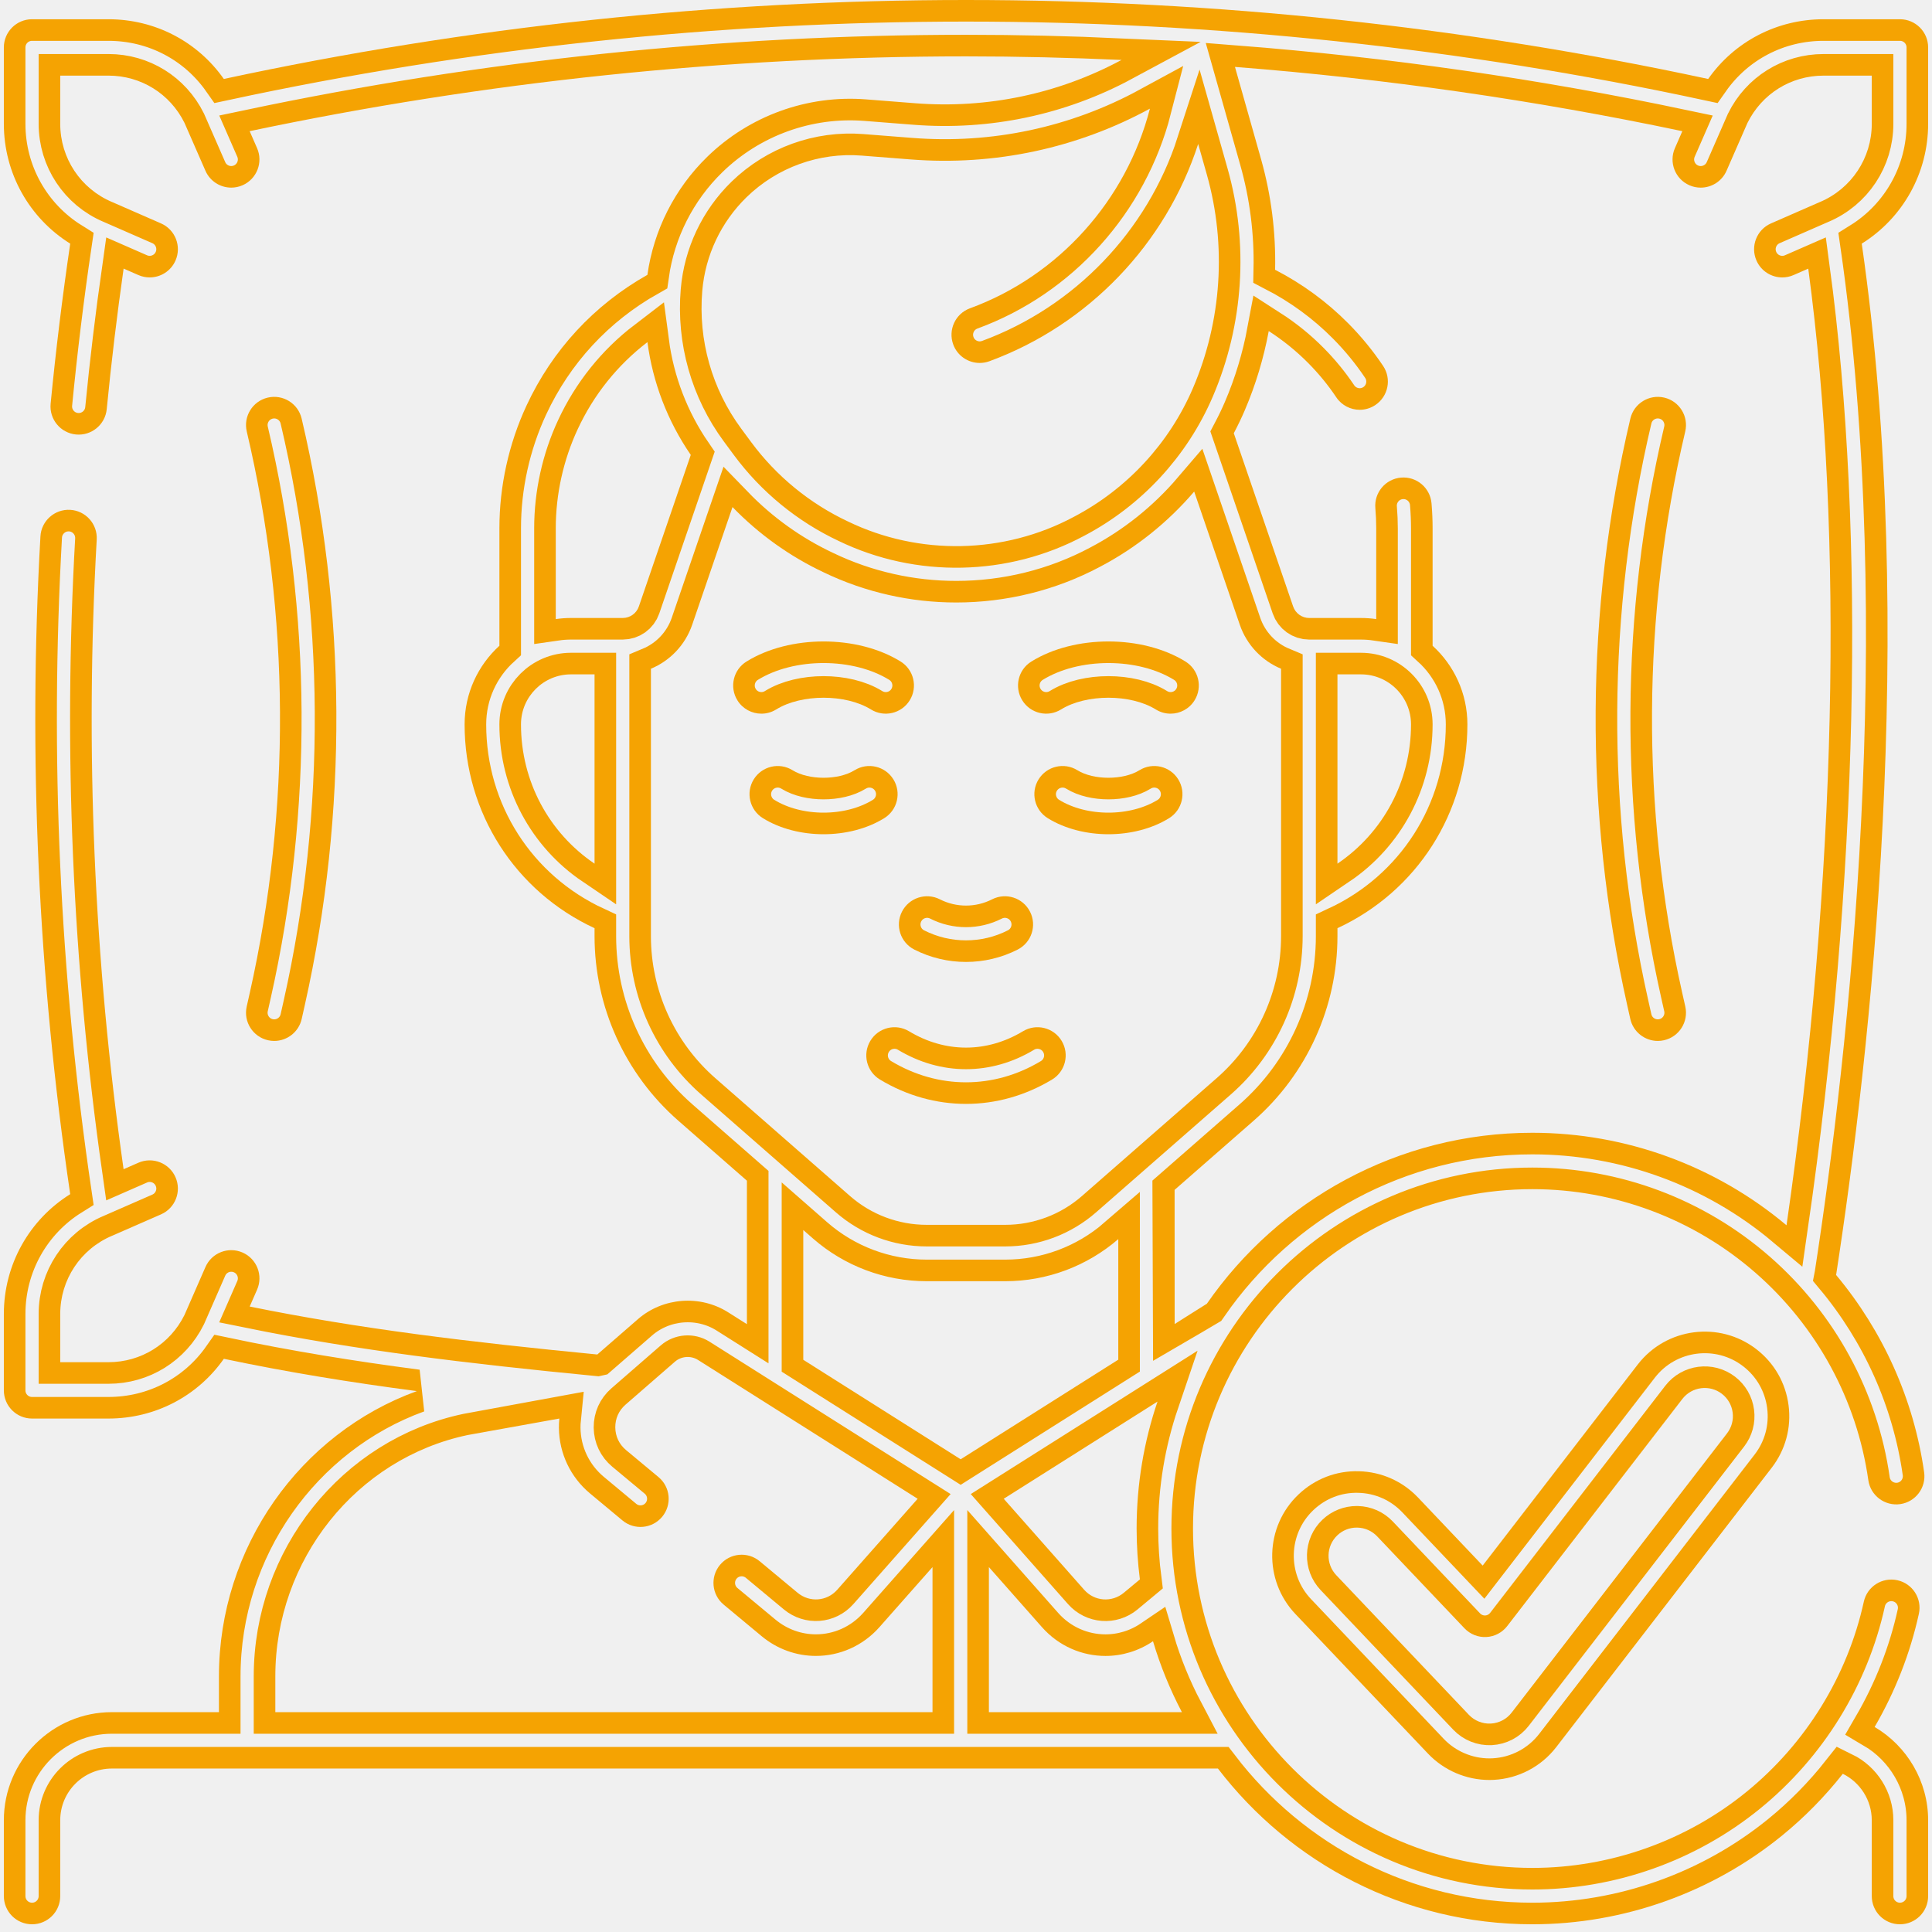
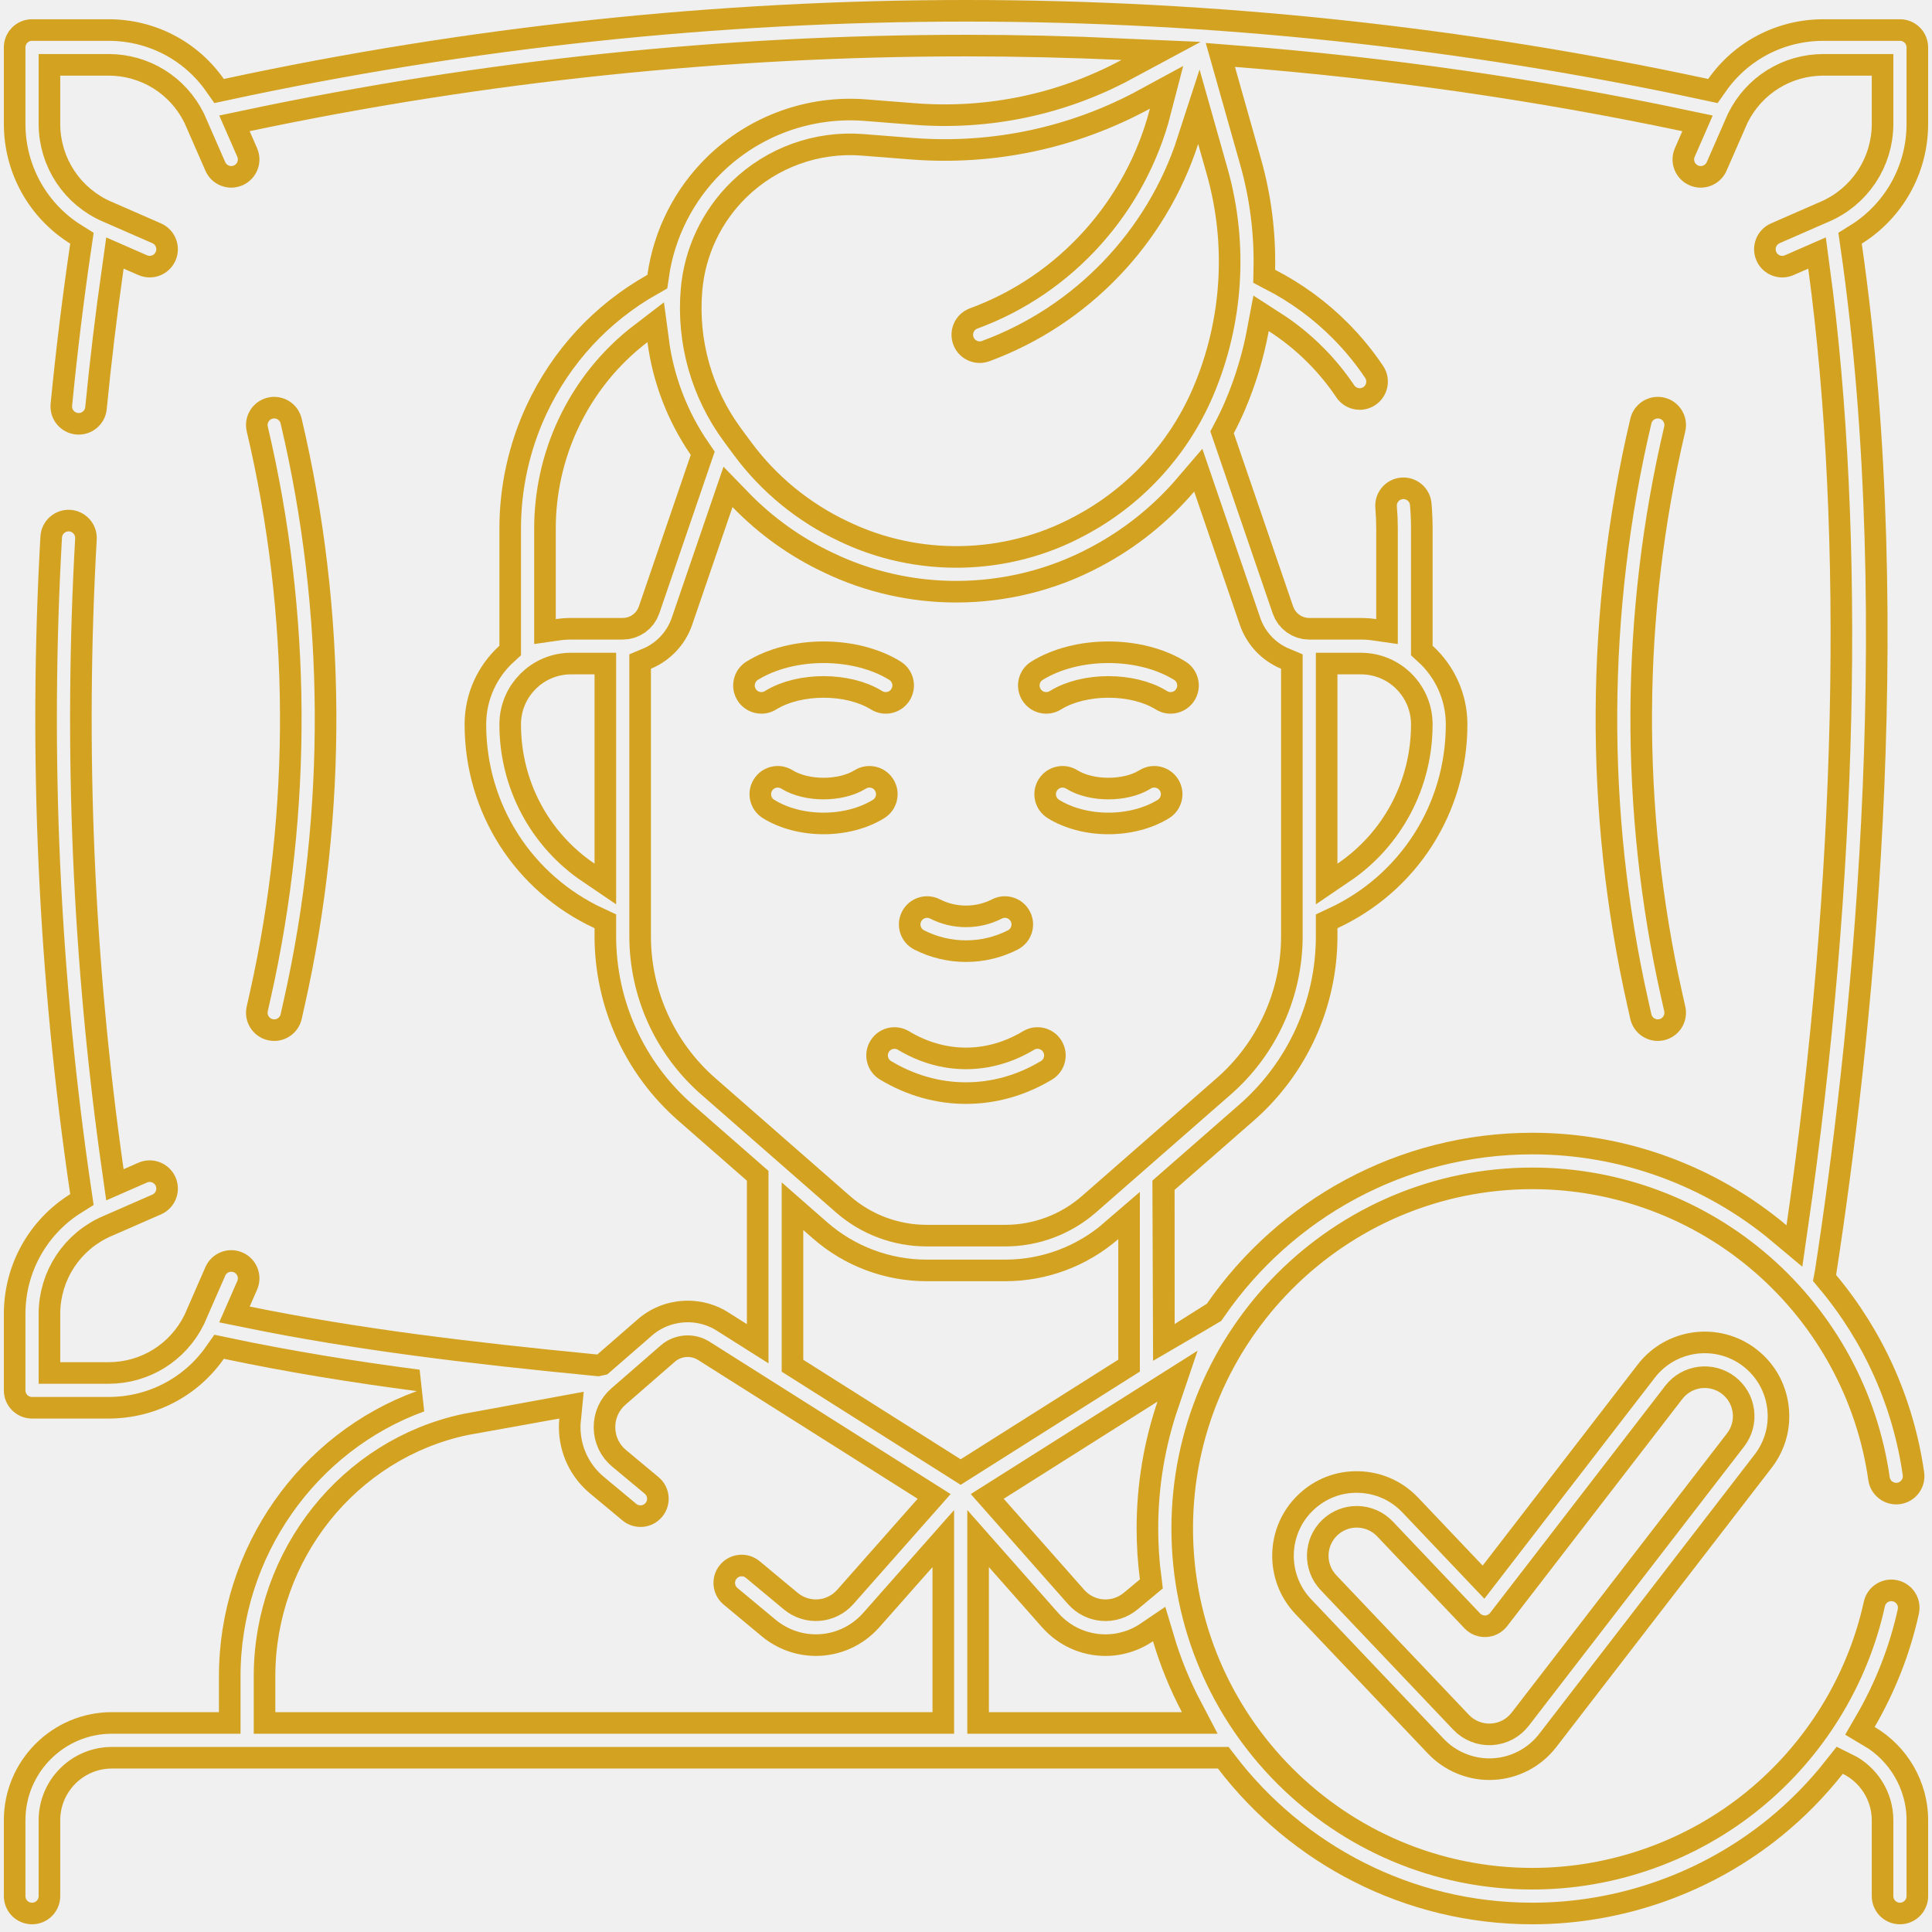
<svg xmlns="http://www.w3.org/2000/svg" width="179" height="179" viewBox="0 0 179 179" fill="none">
  <mask id="path-1-inside-1_3564_1319" fill="white">
    <path d="M178.642 11.477V4.394C178.642 2.952 177.473 1.783 176.031 1.783H168.952C164.625 1.783 160.69 3.86 158.263 7.316C135.7 2.461 112.576 0 89.5 0C66.424 0 43.3 2.461 20.737 7.316C18.31 3.86 14.375 1.783 10.048 1.783H2.969C1.526 1.783 0.357 2.952 0.357 4.394V11.477C0.357 16.047 2.715 20.21 6.506 22.573C5.778 27.503 5.169 32.483 4.691 37.403C4.552 38.839 5.602 40.115 7.038 40.255C8.473 40.393 9.75 39.343 9.889 37.908C10.309 33.588 10.836 29.222 11.453 24.885L12.822 25.484C13.163 25.633 13.518 25.703 13.868 25.703C14.874 25.703 15.833 25.118 16.262 24.137C16.84 22.816 16.237 21.276 14.916 20.698L10.412 18.728C10.402 18.723 10.391 18.721 10.381 18.716C7.465 17.485 5.581 14.644 5.581 11.477V7.006H10.048C13.059 7.006 15.754 8.682 17.092 11.382L19.033 15.818C19.461 16.799 20.42 17.384 21.427 17.384C21.776 17.384 22.131 17.313 22.472 17.165C23.794 16.586 24.396 15.046 23.818 13.725L23.131 12.153C44.923 7.558 67.233 5.223 89.5 5.223C94.303 5.223 99.108 5.338 103.909 5.554C98.092 8.683 91.487 10.091 84.776 9.564L80.243 9.208C74.808 8.782 69.441 10.719 65.531 14.524C62.513 17.462 60.568 21.314 59.982 25.465C55.044 28.25 51.175 32.426 48.782 37.577C47.138 41.112 46.27 45.041 46.27 48.94V59.829C44.29 61.633 43.046 64.231 43.046 67.114C43.046 75.307 47.733 82.587 55.085 85.997V86.737C55.085 93.285 57.911 99.514 62.839 103.826L69.201 109.391V122.683L67.465 121.586C64.863 119.941 61.423 120.203 59.101 122.223L55.341 125.493L55.336 125.494C43.417 124.335 33.213 123.102 23.134 121.051L23.819 119.486C24.397 118.165 23.794 116.625 22.473 116.047C21.151 115.469 19.611 116.072 19.034 117.393L17.09 121.837C15.751 124.533 13.058 126.207 10.049 126.207H5.581V121.735C5.581 118.569 7.465 115.727 10.381 114.495C10.385 114.494 10.387 114.492 10.391 114.491C10.398 114.488 10.405 114.486 10.412 114.483L14.916 112.512C16.238 111.934 16.84 110.395 16.262 109.073C15.684 107.751 14.143 107.149 12.823 107.727L11.45 108.328C8.703 89.03 7.863 69.423 8.961 49.991C9.042 48.551 7.941 47.318 6.501 47.236C5.069 47.156 3.827 48.256 3.746 49.696C2.599 70.001 3.528 90.493 6.505 110.64C2.715 113.003 0.357 117.166 0.357 121.735V128.818C0.357 130.26 1.526 131.429 2.969 131.429H10.048C14.377 131.429 18.313 129.351 20.74 125.893C26.599 127.128 32.459 128.078 38.621 128.886C27.804 132.81 20.285 143.373 20.285 155.31V158.631H10.367C4.848 158.631 0.357 163.122 0.357 168.642V175.673C0.357 177.116 1.526 178.285 2.969 178.285C4.412 178.285 5.581 177.116 5.581 175.673V168.642C5.581 166.002 7.728 163.855 10.367 163.855H112.842C119.548 172.62 130.112 178.285 141.976 178.285C150.381 178.285 158.595 175.368 165.102 170.071C167.195 168.368 169.08 166.441 170.737 164.343C172.349 165.135 173.419 166.799 173.419 168.642V175.673C173.419 177.116 174.588 178.285 176.03 178.285C177.473 178.285 178.642 177.116 178.642 175.673V168.642C178.642 165.045 176.691 161.772 173.685 160.004C175.575 156.75 176.973 153.214 177.784 149.518C178.093 148.11 177.201 146.717 175.793 146.408C174.382 146.099 172.991 146.99 172.682 148.399C171.171 155.284 167.308 161.542 161.805 166.021C156.226 170.561 149.184 173.062 141.976 173.062C124.638 173.062 110.532 158.956 110.532 141.618C110.532 124.28 124.638 110.175 141.976 110.175C149.591 110.175 156.939 112.932 162.665 117.941C168.338 122.903 172.044 129.721 173.101 137.139C173.304 138.567 174.629 139.558 176.054 139.357C177.482 139.153 178.475 137.831 178.271 136.403C177.31 129.648 174.459 123.326 170.113 118.123C170.117 118.101 170.122 118.081 170.126 118.059C173.265 97.704 177.684 58.526 172.491 22.574C176.284 20.21 178.642 16.046 178.642 11.477ZM65.065 26.95C65.345 23.656 66.804 20.573 69.173 18.267C72.007 15.51 75.893 14.106 79.834 14.416L84.368 14.771C92.151 15.383 99.807 13.728 106.539 10.067C104.354 18.541 98.097 25.554 89.866 28.565C88.513 29.063 87.819 30.564 88.318 31.918C88.706 32.974 89.705 33.628 90.769 33.628C91.068 33.628 91.373 33.576 91.671 33.467C100.839 30.093 108.011 22.606 111.011 13.337L111.812 16.168C113.658 22.698 113.201 29.729 110.524 35.965C108.333 41.073 104.414 45.307 99.49 47.886C93.031 51.348 85.155 51.506 78.56 48.312C75.024 46.652 71.926 44.113 69.603 40.971L68.68 39.722C65.96 36.043 64.677 31.507 65.065 26.95ZM55.085 80.018C50.861 77.158 48.269 72.388 48.269 67.114C48.269 64.558 50.348 62.479 52.903 62.479H55.085L55.085 80.018ZM57.697 57.256H52.903C52.424 57.256 51.953 57.292 51.492 57.359V48.94C51.492 45.796 52.193 42.628 53.518 39.778C55.012 36.562 57.217 33.817 59.985 31.699C60.478 35.43 61.845 39.01 64 42.147L59.19 56.189C58.972 56.827 58.371 57.256 57.697 57.256ZM60.308 86.737V61.958C62.071 61.225 63.487 59.764 64.132 57.881L67.867 46.979C70.296 49.487 73.173 51.553 76.341 53.04C80.189 54.891 84.4 55.823 88.6 55.821C93.193 55.822 97.791 54.711 101.914 52.513C105.255 50.762 108.214 48.383 110.641 45.544L114.867 57.881C115.513 59.764 116.929 61.225 118.691 61.958V86.737C118.691 91.779 116.515 96.574 112.72 99.894L100.241 110.813C98.275 112.533 95.752 113.481 93.139 113.481H85.859C83.245 113.481 80.723 112.534 78.757 110.813L66.278 99.894C62.484 96.574 60.308 91.779 60.308 86.737ZM105.611 146.332L104.119 147.573C103.012 148.493 101.399 148.37 100.446 147.291L92.996 138.861L107.243 129.856C105.989 133.55 105.308 137.506 105.308 141.618C105.309 143.215 105.412 144.788 105.611 146.332ZM86.397 158.631H25.509V155.31C25.509 144.531 33.006 135.13 43.336 132.956C43.336 132.956 51.593 131.473 51.823 131.428C51.794 131.718 51.78 132.011 51.784 132.306C51.808 134.652 52.857 136.86 54.662 138.364L57.67 140.868C58.779 141.79 60.425 141.639 61.348 140.531C62.271 139.422 62.12 137.776 61.012 136.853L58.004 134.35C57.369 133.821 57.015 133.076 57.006 132.251C56.998 131.43 57.335 130.68 57.956 130.141L62.528 126.164C63.123 125.645 64.006 125.578 64.673 126L85.021 138.861L77.57 147.291C76.618 148.369 75.005 148.491 73.898 147.57L70.384 144.648C69.275 143.727 67.629 143.878 66.707 144.987C65.784 146.096 65.936 147.743 67.045 148.665L70.558 151.585C72.037 152.817 73.822 153.421 75.596 153.421C77.768 153.421 79.923 152.516 81.484 150.75L86.397 145.191L86.397 158.631ZM74.424 125.984V113.961L75.318 114.744C78.237 117.298 81.981 118.704 85.86 118.704H93.14C96.987 118.704 100.7 117.319 103.609 114.804V125.974L89.007 135.203L74.424 125.984ZM91.621 158.631V145.191L96.532 150.75C98.093 152.517 100.25 153.423 102.423 153.423C103.95 153.423 105.485 152.972 106.826 152.061C107.508 154.353 108.409 156.551 109.503 158.631H91.621ZM173.419 11.477C173.419 14.64 171.537 17.48 168.623 18.715C168.611 18.72 168.599 18.723 168.586 18.729L164.082 20.699C162.761 21.277 162.158 22.817 162.736 24.138C163.165 25.119 164.124 25.704 165.13 25.704C165.48 25.704 165.835 25.633 166.176 25.484L167.535 24.89C170.875 49.635 170.153 81.511 165.521 113.523C158.93 107.994 150.603 104.951 141.976 104.951C129.488 104.951 118.44 111.228 111.816 120.79C111.763 120.814 108.887 122.642 108.832 122.673C108.832 122.673 108.829 110.273 108.827 110.241L116.16 103.826C121.088 99.514 123.915 93.285 123.915 86.737V85.997C131.267 82.587 135.954 75.307 135.954 67.114C135.954 64.231 134.71 61.634 132.731 59.83V48.941C132.731 48.187 132.697 47.409 132.63 46.63C132.507 45.193 131.244 44.127 129.806 44.25C128.369 44.373 127.303 45.637 127.426 47.075C127.48 47.706 127.507 48.335 127.507 48.942V57.359C127.046 57.292 126.576 57.257 126.096 57.257H121.303C120.628 57.257 120.028 56.828 119.809 56.189L114.311 40.139C114.675 39.449 115.015 38.745 115.324 38.025C116.34 35.656 117.08 33.188 117.549 30.675C118.877 31.529 120.105 32.522 121.219 33.648C122.186 34.624 123.055 35.687 123.804 36.806C124.307 37.559 125.135 37.967 125.977 37.967C126.476 37.967 126.98 37.824 127.426 37.526C128.625 36.724 128.948 35.103 128.146 33.903C127.213 32.508 126.131 31.185 124.931 29.974C122.943 27.965 120.659 26.295 118.139 24.994C118.214 21.55 117.783 18.093 116.837 14.748L114.42 6.2C128.348 7.284 142.209 9.274 155.868 12.154L155.18 13.726C154.602 15.048 155.204 16.587 156.526 17.166C156.867 17.314 157.221 17.385 157.571 17.385C158.577 17.385 159.536 16.8 159.965 15.819L161.899 11.397C163.235 8.689 165.934 7.007 168.951 7.007H173.419V11.477ZM123.915 80.018V62.48H126.097C128.652 62.48 130.731 64.558 130.731 67.114C130.731 72.388 128.139 77.158 123.915 80.018Z" />
    <path d="M22.856 93.259C22.541 94.666 23.426 96.063 24.833 96.379C25.026 96.422 25.218 96.443 25.407 96.443C26.602 96.443 27.68 95.617 27.953 94.402L28.246 93.095C32.237 75.306 32.133 56.525 27.947 38.781C27.616 37.377 26.208 36.509 24.805 36.839C23.402 37.17 22.532 38.577 22.863 39.98C26.869 56.959 26.968 74.931 23.15 91.952L22.856 93.259Z" />
    <path d="M155.85 91.952C152.032 74.931 152.131 56.959 156.137 39.98C156.468 38.577 155.599 37.17 154.195 36.839C152.791 36.509 151.385 37.377 151.053 38.781C146.867 56.525 146.763 75.307 150.754 93.095L151.047 94.402C151.32 95.617 152.398 96.443 153.593 96.443C153.783 96.443 153.975 96.422 154.167 96.379C155.575 96.063 156.459 94.666 156.144 93.259L155.85 91.952Z" />
    <path d="M83.568 84.465C82.913 85.75 83.424 87.323 84.709 87.977C86.209 88.741 87.854 89.124 89.499 89.124C91.145 89.124 92.79 88.742 94.289 87.977C95.574 87.323 96.085 85.75 95.43 84.465C94.776 83.18 93.203 82.669 91.918 83.323C90.404 84.095 88.595 84.095 87.081 83.323C85.796 82.669 84.223 83.18 83.568 84.465Z" />
    <path d="M94.778 95.546C91.423 97.566 87.575 97.566 84.221 95.546C82.985 94.803 81.381 95.2 80.637 96.436C79.893 97.672 80.291 99.277 81.527 100.021C84.023 101.524 86.761 102.276 89.499 102.276C92.238 102.276 94.976 101.524 97.472 100.021C98.708 99.277 99.106 97.672 98.362 96.436C97.618 95.201 96.013 94.802 94.778 95.546Z" />
    <path d="M98.307 65.73C100.645 64.283 104.745 64.283 107.083 65.73C107.511 65.996 107.986 66.122 108.455 66.122C109.329 66.122 110.184 65.683 110.678 64.885C111.438 63.659 111.059 62.049 109.832 61.29C105.83 58.812 99.56 58.812 95.557 61.29C94.331 62.049 93.952 63.659 94.712 64.885C95.472 66.112 97.081 66.489 98.307 65.73Z" />
    <path d="M71.916 65.73C74.254 64.283 78.353 64.283 80.691 65.73C81.917 66.49 83.528 66.111 84.286 64.885C85.046 63.658 84.667 62.049 83.441 61.289C79.439 58.811 73.168 58.812 69.166 61.289C67.94 62.049 67.561 63.658 68.32 64.885C68.814 65.683 69.669 66.122 70.543 66.122C71.012 66.122 71.487 65.996 71.916 65.73Z" />
    <path d="M82.772 72.207C82.013 70.981 80.403 70.603 79.177 71.362C77.673 72.293 74.935 72.293 73.43 71.362C72.205 70.603 70.594 70.981 69.835 72.207C69.075 73.433 69.454 75.043 70.681 75.803C72.283 76.795 74.294 77.292 76.304 77.292C78.314 77.292 80.324 76.795 81.927 75.803C83.153 75.043 83.532 73.434 82.772 72.207Z" />
    <path d="M105.569 71.362C104.064 72.293 101.325 72.293 99.821 71.362C98.596 70.603 96.986 70.981 96.226 72.207C95.466 73.433 95.845 75.043 97.072 75.803C98.675 76.795 100.685 77.292 102.695 77.292C104.705 77.292 106.716 76.795 108.318 75.803C109.544 75.043 109.923 73.433 109.164 72.207C108.404 70.981 106.794 70.603 105.569 71.362Z" />
    <path d="M162.726 125.002C159.305 122.364 154.376 123.001 151.737 126.422L137.369 145.052L131.382 138.748C129.941 137.231 127.995 136.365 125.903 136.311C123.805 136.251 121.823 137.021 120.306 138.462C117.173 141.437 117.045 146.405 120.02 149.539L132.306 162.476C133.779 164.026 135.849 164.915 137.986 164.915C138.12 164.915 138.255 164.911 138.389 164.905C140.677 164.787 142.792 163.679 144.191 161.865L164.145 135.991C165.423 134.334 165.98 132.278 165.711 130.202C165.443 128.127 164.383 126.28 162.726 125.002ZM160.009 132.801L140.054 158.675C139.588 159.28 138.883 159.649 138.12 159.689C137.364 159.729 136.614 159.428 136.093 158.879L123.807 145.942C122.815 144.898 122.858 143.241 123.902 142.25C124.391 141.786 125.027 141.532 125.699 141.532C125.722 141.532 125.745 141.532 125.768 141.533C126.465 141.551 127.113 141.839 127.594 142.345L135.681 150.86C136.206 151.413 136.945 151.71 137.709 151.67C138.47 151.631 139.177 151.261 139.643 150.657L155.872 129.612C156.752 128.472 158.395 128.26 159.536 129.139C160.088 129.565 160.442 130.181 160.531 130.872C160.621 131.563 160.435 132.248 160.009 132.801Z" />
  </mask>
-   <path d="M178.642 11.477V4.394C178.642 2.952 177.473 1.783 176.031 1.783H168.952C164.625 1.783 160.69 3.86 158.263 7.316C135.7 2.461 112.576 0 89.5 0C66.424 0 43.3 2.461 20.737 7.316C18.31 3.86 14.375 1.783 10.048 1.783H2.969C1.526 1.783 0.357 2.952 0.357 4.394V11.477C0.357 16.047 2.715 20.21 6.506 22.573C5.778 27.503 5.169 32.483 4.691 37.403C4.552 38.839 5.602 40.115 7.038 40.255C8.473 40.393 9.75 39.343 9.889 37.908C10.309 33.588 10.836 29.222 11.453 24.885L12.822 25.484C13.163 25.633 13.518 25.703 13.868 25.703C14.874 25.703 15.833 25.118 16.262 24.137C16.84 22.816 16.237 21.276 14.916 20.698L10.412 18.728C10.402 18.723 10.391 18.721 10.381 18.716C7.465 17.485 5.581 14.644 5.581 11.477V7.006H10.048C13.059 7.006 15.754 8.682 17.092 11.382L19.033 15.818C19.461 16.799 20.42 17.384 21.427 17.384C21.776 17.384 22.131 17.313 22.472 17.165C23.794 16.586 24.396 15.046 23.818 13.725L23.131 12.153C44.923 7.558 67.233 5.223 89.5 5.223C94.303 5.223 99.108 5.338 103.909 5.554C98.092 8.683 91.487 10.091 84.776 9.564L80.243 9.208C74.808 8.782 69.441 10.719 65.531 14.524C62.513 17.462 60.568 21.314 59.982 25.465C55.044 28.25 51.175 32.426 48.782 37.577C47.138 41.112 46.27 45.041 46.27 48.94V59.829C44.29 61.633 43.046 64.231 43.046 67.114C43.046 75.307 47.733 82.587 55.085 85.997V86.737C55.085 93.285 57.911 99.514 62.839 103.826L69.201 109.391V122.683L67.465 121.586C64.863 119.941 61.423 120.203 59.101 122.223L55.341 125.493L55.336 125.494C43.417 124.335 33.213 123.102 23.134 121.051L23.819 119.486C24.397 118.165 23.794 116.625 22.473 116.047C21.151 115.469 19.611 116.072 19.034 117.393L17.09 121.837C15.751 124.533 13.058 126.207 10.049 126.207H5.581V121.735C5.581 118.569 7.465 115.727 10.381 114.495C10.385 114.494 10.387 114.492 10.391 114.491C10.398 114.488 10.405 114.486 10.412 114.483L14.916 112.512C16.238 111.934 16.84 110.395 16.262 109.073C15.684 107.751 14.143 107.149 12.823 107.727L11.45 108.328C8.703 89.03 7.863 69.423 8.961 49.991C9.042 48.551 7.941 47.318 6.501 47.236C5.069 47.156 3.827 48.256 3.746 49.696C2.599 70.001 3.528 90.493 6.505 110.64C2.715 113.003 0.357 117.166 0.357 121.735V128.818C0.357 130.26 1.526 131.429 2.969 131.429H10.048C14.377 131.429 18.313 129.351 20.74 125.893C26.599 127.128 32.459 128.078 38.621 128.886C27.804 132.81 20.285 143.373 20.285 155.31V158.631H10.367C4.848 158.631 0.357 163.122 0.357 168.642V175.673C0.357 177.116 1.526 178.285 2.969 178.285C4.412 178.285 5.581 177.116 5.581 175.673V168.642C5.581 166.002 7.728 163.855 10.367 163.855H112.842C119.548 172.62 130.112 178.285 141.976 178.285C150.381 178.285 158.595 175.368 165.102 170.071C167.195 168.368 169.08 166.441 170.737 164.343C172.349 165.135 173.419 166.799 173.419 168.642V175.673C173.419 177.116 174.588 178.285 176.03 178.285C177.473 178.285 178.642 177.116 178.642 175.673V168.642C178.642 165.045 176.691 161.772 173.685 160.004C175.575 156.75 176.973 153.214 177.784 149.518C178.093 148.11 177.201 146.717 175.793 146.408C174.382 146.099 172.991 146.99 172.682 148.399C171.171 155.284 167.308 161.542 161.805 166.021C156.226 170.561 149.184 173.062 141.976 173.062C124.638 173.062 110.532 158.956 110.532 141.618C110.532 124.28 124.638 110.175 141.976 110.175C149.591 110.175 156.939 112.932 162.665 117.941C168.338 122.903 172.044 129.721 173.101 137.139C173.304 138.567 174.629 139.558 176.054 139.357C177.482 139.153 178.475 137.831 178.271 136.403C177.31 129.648 174.459 123.326 170.113 118.123C170.117 118.101 170.122 118.081 170.126 118.059C173.265 97.704 177.684 58.526 172.491 22.574C176.284 20.21 178.642 16.046 178.642 11.477ZM65.065 26.95C65.345 23.656 66.804 20.573 69.173 18.267C72.007 15.51 75.893 14.106 79.834 14.416L84.368 14.771C92.151 15.383 99.807 13.728 106.539 10.067C104.354 18.541 98.097 25.554 89.866 28.565C88.513 29.063 87.819 30.564 88.318 31.918C88.706 32.974 89.705 33.628 90.769 33.628C91.068 33.628 91.373 33.576 91.671 33.467C100.839 30.093 108.011 22.606 111.011 13.337L111.812 16.168C113.658 22.698 113.201 29.729 110.524 35.965C108.333 41.073 104.414 45.307 99.49 47.886C93.031 51.348 85.155 51.506 78.56 48.312C75.024 46.652 71.926 44.113 69.603 40.971L68.68 39.722C65.96 36.043 64.677 31.507 65.065 26.95ZM55.085 80.018C50.861 77.158 48.269 72.388 48.269 67.114C48.269 64.558 50.348 62.479 52.903 62.479H55.085L55.085 80.018ZM57.697 57.256H52.903C52.424 57.256 51.953 57.292 51.492 57.359V48.94C51.492 45.796 52.193 42.628 53.518 39.778C55.012 36.562 57.217 33.817 59.985 31.699C60.478 35.43 61.845 39.01 64 42.147L59.19 56.189C58.972 56.827 58.371 57.256 57.697 57.256ZM60.308 86.737V61.958C62.071 61.225 63.487 59.764 64.132 57.881L67.867 46.979C70.296 49.487 73.173 51.553 76.341 53.04C80.189 54.891 84.4 55.823 88.6 55.821C93.193 55.822 97.791 54.711 101.914 52.513C105.255 50.762 108.214 48.383 110.641 45.544L114.867 57.881C115.513 59.764 116.929 61.225 118.691 61.958V86.737C118.691 91.779 116.515 96.574 112.72 99.894L100.241 110.813C98.275 112.533 95.752 113.481 93.139 113.481H85.859C83.245 113.481 80.723 112.534 78.757 110.813L66.278 99.894C62.484 96.574 60.308 91.779 60.308 86.737ZM105.611 146.332L104.119 147.573C103.012 148.493 101.399 148.37 100.446 147.291L92.996 138.861L107.243 129.856C105.989 133.55 105.308 137.506 105.308 141.618C105.309 143.215 105.412 144.788 105.611 146.332ZM86.397 158.631H25.509V155.31C25.509 144.531 33.006 135.13 43.336 132.956C43.336 132.956 51.593 131.473 51.823 131.428C51.794 131.718 51.78 132.011 51.784 132.306C51.808 134.652 52.857 136.86 54.662 138.364L57.67 140.868C58.779 141.79 60.425 141.639 61.348 140.531C62.271 139.422 62.12 137.776 61.012 136.853L58.004 134.35C57.369 133.821 57.015 133.076 57.006 132.251C56.998 131.43 57.335 130.68 57.956 130.141L62.528 126.164C63.123 125.645 64.006 125.578 64.673 126L85.021 138.861L77.57 147.291C76.618 148.369 75.005 148.491 73.898 147.57L70.384 144.648C69.275 143.727 67.629 143.878 66.707 144.987C65.784 146.096 65.936 147.743 67.045 148.665L70.558 151.585C72.037 152.817 73.822 153.421 75.596 153.421C77.768 153.421 79.923 152.516 81.484 150.75L86.397 145.191L86.397 158.631ZM74.424 125.984V113.961L75.318 114.744C78.237 117.298 81.981 118.704 85.86 118.704H93.14C96.987 118.704 100.7 117.319 103.609 114.804V125.974L89.007 135.203L74.424 125.984ZM91.621 158.631V145.191L96.532 150.75C98.093 152.517 100.25 153.423 102.423 153.423C103.95 153.423 105.485 152.972 106.826 152.061C107.508 154.353 108.409 156.551 109.503 158.631H91.621ZM173.419 11.477C173.419 14.64 171.537 17.48 168.623 18.715C168.611 18.72 168.599 18.723 168.586 18.729L164.082 20.699C162.761 21.277 162.158 22.817 162.736 24.138C163.165 25.119 164.124 25.704 165.13 25.704C165.48 25.704 165.835 25.633 166.176 25.484L167.535 24.89C170.875 49.635 170.153 81.511 165.521 113.523C158.93 107.994 150.603 104.951 141.976 104.951C129.488 104.951 118.44 111.228 111.816 120.79C111.763 120.814 108.887 122.642 108.832 122.673C108.832 122.673 108.829 110.273 108.827 110.241L116.16 103.826C121.088 99.514 123.915 93.285 123.915 86.737V85.997C131.267 82.587 135.954 75.307 135.954 67.114C135.954 64.231 134.71 61.634 132.731 59.83V48.941C132.731 48.187 132.697 47.409 132.63 46.63C132.507 45.193 131.244 44.127 129.806 44.25C128.369 44.373 127.303 45.637 127.426 47.075C127.48 47.706 127.507 48.335 127.507 48.942V57.359C127.046 57.292 126.576 57.257 126.096 57.257H121.303C120.628 57.257 120.028 56.828 119.809 56.189L114.311 40.139C114.675 39.449 115.015 38.745 115.324 38.025C116.34 35.656 117.08 33.188 117.549 30.675C118.877 31.529 120.105 32.522 121.219 33.648C122.186 34.624 123.055 35.687 123.804 36.806C124.307 37.559 125.135 37.967 125.977 37.967C126.476 37.967 126.98 37.824 127.426 37.526C128.625 36.724 128.948 35.103 128.146 33.903C127.213 32.508 126.131 31.185 124.931 29.974C122.943 27.965 120.659 26.295 118.139 24.994C118.214 21.55 117.783 18.093 116.837 14.748L114.42 6.2C128.348 7.284 142.209 9.274 155.868 12.154L155.18 13.726C154.602 15.048 155.204 16.587 156.526 17.166C156.867 17.314 157.221 17.385 157.571 17.385C158.577 17.385 159.536 16.8 159.965 15.819L161.899 11.397C163.235 8.689 165.934 7.007 168.951 7.007H173.419V11.477ZM123.915 80.018V62.48H126.097C128.652 62.48 130.731 64.558 130.731 67.114C130.731 72.388 128.139 77.158 123.915 80.018Z" stroke="#f5a302" stroke-width="4" mask="url(#path-1-inside-1_3564_1319)" />
-   <path d="M22.856 93.259C22.541 94.666 23.426 96.063 24.833 96.379C25.026 96.422 25.218 96.443 25.407 96.443C26.602 96.443 27.68 95.617 27.953 94.402L28.246 93.095C32.237 75.306 32.133 56.525 27.947 38.781C27.616 37.377 26.208 36.509 24.805 36.839C23.402 37.17 22.532 38.577 22.863 39.98C26.869 56.959 26.968 74.931 23.15 91.952L22.856 93.259Z" stroke="#f5a302" stroke-width="4" mask="url(#path-1-inside-1_3564_1319)" />
-   <path d="M155.85 91.952C152.032 74.931 152.131 56.959 156.137 39.98C156.468 38.577 155.599 37.17 154.195 36.839C152.791 36.509 151.385 37.377 151.053 38.781C146.867 56.525 146.763 75.307 150.754 93.095L151.047 94.402C151.32 95.617 152.398 96.443 153.593 96.443C153.783 96.443 153.975 96.422 154.167 96.379C155.575 96.063 156.459 94.666 156.144 93.259L155.85 91.952Z" stroke="#f5a302" stroke-width="4" mask="url(#path-1-inside-1_3564_1319)" />
-   <path d="M83.568 84.465C82.913 85.75 83.424 87.323 84.709 87.977C86.209 88.741 87.854 89.124 89.499 89.124C91.145 89.124 92.79 88.742 94.289 87.977C95.574 87.323 96.085 85.75 95.43 84.465C94.776 83.18 93.203 82.669 91.918 83.323C90.404 84.095 88.595 84.095 87.081 83.323C85.796 82.669 84.223 83.18 83.568 84.465Z" stroke="#f5a302" stroke-width="4" mask="url(#path-1-inside-1_3564_1319)" />
-   <path d="M94.778 95.546C91.423 97.566 87.575 97.566 84.221 95.546C82.985 94.803 81.381 95.2 80.637 96.436C79.893 97.672 80.291 99.277 81.527 100.021C84.023 101.524 86.761 102.276 89.499 102.276C92.238 102.276 94.976 101.524 97.472 100.021C98.708 99.277 99.106 97.672 98.362 96.436C97.618 95.201 96.013 94.802 94.778 95.546Z" stroke="#f5a302" stroke-width="4" mask="url(#path-1-inside-1_3564_1319)" />
-   <path d="M98.307 65.73C100.645 64.283 104.745 64.283 107.083 65.73C107.511 65.996 107.986 66.122 108.455 66.122C109.329 66.122 110.184 65.683 110.678 64.885C111.438 63.659 111.059 62.049 109.832 61.29C105.83 58.812 99.56 58.812 95.557 61.29C94.331 62.049 93.952 63.659 94.712 64.885C95.472 66.112 97.081 66.489 98.307 65.73Z" stroke="#f5a302" stroke-width="4" mask="url(#path-1-inside-1_3564_1319)" />
-   <path d="M71.916 65.73C74.254 64.283 78.353 64.283 80.691 65.73C81.917 66.49 83.528 66.111 84.286 64.885C85.046 63.658 84.667 62.049 83.441 61.289C79.439 58.811 73.168 58.812 69.166 61.289C67.94 62.049 67.561 63.658 68.32 64.885C68.814 65.683 69.669 66.122 70.543 66.122C71.012 66.122 71.487 65.996 71.916 65.73Z" stroke="#f5a302" stroke-width="4" mask="url(#path-1-inside-1_3564_1319)" />
-   <path d="M82.772 72.207C82.013 70.981 80.403 70.603 79.177 71.362C77.673 72.293 74.935 72.293 73.43 71.362C72.205 70.603 70.594 70.981 69.835 72.207C69.075 73.433 69.454 75.043 70.681 75.803C72.283 76.795 74.294 77.292 76.304 77.292C78.314 77.292 80.324 76.795 81.927 75.803C83.153 75.043 83.532 73.434 82.772 72.207Z" stroke="#f5a302" stroke-width="4" mask="url(#path-1-inside-1_3564_1319)" />
-   <path d="M105.569 71.362C104.064 72.293 101.325 72.293 99.821 71.362C98.596 70.603 96.986 70.981 96.226 72.207C95.466 73.433 95.845 75.043 97.072 75.803C98.675 76.795 100.685 77.292 102.695 77.292C104.705 77.292 106.716 76.795 108.318 75.803C109.544 75.043 109.923 73.433 109.164 72.207C108.404 70.981 106.794 70.603 105.569 71.362Z" stroke="#f5a302" stroke-width="4" mask="url(#path-1-inside-1_3564_1319)" />
-   <path d="M162.726 125.002C159.305 122.364 154.376 123.001 151.737 126.422L137.369 145.052L131.382 138.748C129.941 137.231 127.995 136.365 125.903 136.311C123.805 136.251 121.823 137.021 120.306 138.462C117.173 141.437 117.045 146.405 120.02 149.539L132.306 162.476C133.779 164.026 135.849 164.915 137.986 164.915C138.12 164.915 138.255 164.911 138.389 164.905C140.677 164.787 142.792 163.679 144.191 161.865L164.145 135.991C165.423 134.334 165.98 132.278 165.711 130.202C165.443 128.127 164.383 126.28 162.726 125.002ZM160.009 132.801L140.054 158.675C139.588 159.28 138.883 159.649 138.12 159.689C137.364 159.729 136.614 159.428 136.093 158.879L123.807 145.942C122.815 144.898 122.858 143.241 123.902 142.25C124.391 141.786 125.027 141.532 125.699 141.532C125.722 141.532 125.745 141.532 125.768 141.533C126.465 141.551 127.113 141.839 127.594 142.345L135.681 150.86C136.206 151.413 136.945 151.71 137.709 151.67C138.47 151.631 139.177 151.261 139.643 150.657L155.872 129.612C156.752 128.472 158.395 128.26 159.536 129.139C160.088 129.565 160.442 130.181 160.531 130.872C160.621 131.563 160.435 132.248 160.009 132.801Z" stroke="#f5a302" stroke-width="4" mask="url(#path-1-inside-1_3564_1319)" />
+   <path d="M178.642 11.477V4.394C178.642 2.952 177.473 1.783 176.031 1.783H168.952C164.625 1.783 160.69 3.86 158.263 7.316C135.7 2.461 112.576 0 89.5 0C66.424 0 43.3 2.461 20.737 7.316C18.31 3.86 14.375 1.783 10.048 1.783H2.969C1.526 1.783 0.357 2.952 0.357 4.394V11.477C0.357 16.047 2.715 20.21 6.506 22.573C5.778 27.503 5.169 32.483 4.691 37.403C4.552 38.839 5.602 40.115 7.038 40.255C8.473 40.393 9.75 39.343 9.889 37.908C10.309 33.588 10.836 29.222 11.453 24.885L12.822 25.484C13.163 25.633 13.518 25.703 13.868 25.703C14.874 25.703 15.833 25.118 16.262 24.137C16.84 22.816 16.237 21.276 14.916 20.698L10.412 18.728C10.402 18.723 10.391 18.721 10.381 18.716C7.465 17.485 5.581 14.644 5.581 11.477V7.006H10.048C13.059 7.006 15.754 8.682 17.092 11.382L19.033 15.818C19.461 16.799 20.42 17.384 21.427 17.384C21.776 17.384 22.131 17.313 22.472 17.165C23.794 16.586 24.396 15.046 23.818 13.725L23.131 12.153C44.923 7.558 67.233 5.223 89.5 5.223C94.303 5.223 99.108 5.338 103.909 5.554C98.092 8.683 91.487 10.091 84.776 9.564L80.243 9.208C74.808 8.782 69.441 10.719 65.531 14.524C62.513 17.462 60.568 21.314 59.982 25.465C55.044 28.25 51.175 32.426 48.782 37.577C47.138 41.112 46.27 45.041 46.27 48.94V59.829C44.29 61.633 43.046 64.231 43.046 67.114C43.046 75.307 47.733 82.587 55.085 85.997V86.737C55.085 93.285 57.911 99.514 62.839 103.826L69.201 109.391V122.683L67.465 121.586C64.863 119.941 61.423 120.203 59.101 122.223L55.341 125.493L55.336 125.494C43.417 124.335 33.213 123.102 23.134 121.051L23.819 119.486C24.397 118.165 23.794 116.625 22.473 116.047C21.151 115.469 19.611 116.072 19.034 117.393L17.09 121.837C15.751 124.533 13.058 126.207 10.049 126.207H5.581V121.735C5.581 118.569 7.465 115.727 10.381 114.495C10.385 114.494 10.387 114.492 10.391 114.491C10.398 114.488 10.405 114.486 10.412 114.483L14.916 112.512C16.238 111.934 16.84 110.395 16.262 109.073C15.684 107.751 14.143 107.149 12.823 107.727L11.45 108.328C8.703 89.03 7.863 69.423 8.961 49.991C9.042 48.551 7.941 47.318 6.501 47.236C5.069 47.156 3.827 48.256 3.746 49.696C2.599 70.001 3.528 90.493 6.505 110.64C2.715 113.003 0.357 117.166 0.357 121.735V128.818C0.357 130.26 1.526 131.429 2.969 131.429H10.048C14.377 131.429 18.313 129.351 20.74 125.893C26.599 127.128 32.459 128.078 38.621 128.886C27.804 132.81 20.285 143.373 20.285 155.31V158.631H10.367C4.848 158.631 0.357 163.122 0.357 168.642V175.673C0.357 177.116 1.526 178.285 2.969 178.285C4.412 178.285 5.581 177.116 5.581 175.673V168.642C5.581 166.002 7.728 163.855 10.367 163.855H112.842C119.548 172.62 130.112 178.285 141.976 178.285C150.381 178.285 158.595 175.368 165.102 170.071C167.195 168.368 169.08 166.441 170.737 164.343C172.349 165.135 173.419 166.799 173.419 168.642V175.673C173.419 177.116 174.588 178.285 176.03 178.285C177.473 178.285 178.642 177.116 178.642 175.673V168.642C178.642 165.045 176.691 161.772 173.685 160.004C175.575 156.75 176.973 153.214 177.784 149.518C178.093 148.11 177.201 146.717 175.793 146.408C174.382 146.099 172.991 146.99 172.682 148.399C171.171 155.284 167.308 161.542 161.805 166.021C156.226 170.561 149.184 173.062 141.976 173.062C124.638 173.062 110.532 158.956 110.532 141.618C110.532 124.28 124.638 110.175 141.976 110.175C149.591 110.175 156.939 112.932 162.665 117.941C168.338 122.903 172.044 129.721 173.101 137.139C173.304 138.567 174.629 139.558 176.054 139.357C177.482 139.153 178.475 137.831 178.271 136.403C177.31 129.648 174.459 123.326 170.113 118.123C170.117 118.101 170.122 118.081 170.126 118.059C173.265 97.704 177.684 58.526 172.491 22.574C176.284 20.21 178.642 16.046 178.642 11.477ZM65.065 26.95C65.345 23.656 66.804 20.573 69.173 18.267C72.007 15.51 75.893 14.106 79.834 14.416L84.368 14.771C92.151 15.383 99.807 13.728 106.539 10.067C104.354 18.541 98.097 25.554 89.866 28.565C88.513 29.063 87.819 30.564 88.318 31.918C88.706 32.974 89.705 33.628 90.769 33.628C91.068 33.628 91.373 33.576 91.671 33.467C100.839 30.093 108.011 22.606 111.011 13.337L111.812 16.168C113.658 22.698 113.201 29.729 110.524 35.965C108.333 41.073 104.414 45.307 99.49 47.886C93.031 51.348 85.155 51.506 78.56 48.312C75.024 46.652 71.926 44.113 69.603 40.971L68.68 39.722C65.96 36.043 64.677 31.507 65.065 26.95ZM55.085 80.018C50.861 77.158 48.269 72.388 48.269 67.114C48.269 64.558 50.348 62.479 52.903 62.479H55.085L55.085 80.018ZM57.697 57.256H52.903C52.424 57.256 51.953 57.292 51.492 57.359V48.94C51.492 45.796 52.193 42.628 53.518 39.778C55.012 36.562 57.217 33.817 59.985 31.699C60.478 35.43 61.845 39.01 64 42.147L59.19 56.189C58.972 56.827 58.371 57.256 57.697 57.256ZM60.308 86.737V61.958C62.071 61.225 63.487 59.764 64.132 57.881L67.867 46.979C70.296 49.487 73.173 51.553 76.341 53.04C80.189 54.891 84.4 55.823 88.6 55.821C93.193 55.822 97.791 54.711 101.914 52.513C105.255 50.762 108.214 48.383 110.641 45.544L114.867 57.881C115.513 59.764 116.929 61.225 118.691 61.958V86.737C118.691 91.779 116.515 96.574 112.72 99.894L100.241 110.813C98.275 112.533 95.752 113.481 93.139 113.481H85.859C83.245 113.481 80.723 112.534 78.757 110.813L66.278 99.894C62.484 96.574 60.308 91.779 60.308 86.737ZM105.611 146.332L104.119 147.573C103.012 148.493 101.399 148.37 100.446 147.291L92.996 138.861L107.243 129.856C105.989 133.55 105.308 137.506 105.308 141.618C105.309 143.215 105.412 144.788 105.611 146.332ZM86.397 158.631H25.509V155.31C25.509 144.531 33.006 135.13 43.336 132.956C43.336 132.956 51.593 131.473 51.823 131.428C51.794 131.718 51.78 132.011 51.784 132.306C51.808 134.652 52.857 136.86 54.662 138.364L57.67 140.868C58.779 141.79 60.425 141.639 61.348 140.531C62.271 139.422 62.12 137.776 61.012 136.853L58.004 134.35C57.369 133.821 57.015 133.076 57.006 132.251C56.998 131.43 57.335 130.68 57.956 130.141L62.528 126.164C63.123 125.645 64.006 125.578 64.673 126L85.021 138.861L77.57 147.291C76.618 148.369 75.005 148.491 73.898 147.57L70.384 144.648C69.275 143.727 67.629 143.878 66.707 144.987C65.784 146.096 65.936 147.743 67.045 148.665L70.558 151.585C72.037 152.817 73.822 153.421 75.596 153.421C77.768 153.421 79.923 152.516 81.484 150.75L86.397 145.191L86.397 158.631ZM74.424 125.984V113.961L75.318 114.744C78.237 117.298 81.981 118.704 85.86 118.704H93.14C96.987 118.704 100.7 117.319 103.609 114.804V125.974L89.007 135.203L74.424 125.984ZM91.621 158.631V145.191L96.532 150.75C98.093 152.517 100.25 153.423 102.423 153.423C103.95 153.423 105.485 152.972 106.826 152.061C107.508 154.353 108.409 156.551 109.503 158.631H91.621ZM173.419 11.477C173.419 14.64 171.537 17.48 168.623 18.715C168.611 18.72 168.599 18.723 168.586 18.729L164.082 20.699C162.761 21.277 162.158 22.817 162.736 24.138C163.165 25.119 164.124 25.704 165.13 25.704C165.48 25.704 165.835 25.633 166.176 25.484L167.535 24.89C170.875 49.635 170.153 81.511 165.521 113.523C158.93 107.994 150.603 104.951 141.976 104.951C129.488 104.951 118.44 111.228 111.816 120.79C111.763 120.814 108.887 122.642 108.832 122.673C108.832 122.673 108.829 110.273 108.827 110.241L116.16 103.826C121.088 99.514 123.915 93.285 123.915 86.737V85.997C131.267 82.587 135.954 75.307 135.954 67.114C135.954 64.231 134.71 61.634 132.731 59.83V48.941C132.731 48.187 132.697 47.409 132.63 46.63C132.507 45.193 131.244 44.127 129.806 44.25C128.369 44.373 127.303 45.637 127.426 47.075C127.48 47.706 127.507 48.335 127.507 48.942V57.359C127.046 57.292 126.576 57.257 126.096 57.257H121.303C120.628 57.257 120.028 56.828 119.809 56.189L114.311 40.139C114.675 39.449 115.015 38.745 115.324 38.025C116.34 35.656 117.08 33.188 117.549 30.675C118.877 31.529 120.105 32.522 121.219 33.648C122.186 34.624 123.055 35.687 123.804 36.806C124.307 37.559 125.135 37.967 125.977 37.967C126.476 37.967 126.98 37.824 127.426 37.526C128.625 36.724 128.948 35.103 128.146 33.903C127.213 32.508 126.131 31.185 124.931 29.974C122.943 27.965 120.659 26.295 118.139 24.994C118.214 21.55 117.783 18.093 116.837 14.748L114.42 6.2C128.348 7.284 142.209 9.274 155.868 12.154L155.18 13.726C154.602 15.048 155.204 16.587 156.526 17.166C156.867 17.314 157.221 17.385 157.571 17.385C158.577 17.385 159.536 16.8 159.965 15.819L161.899 11.397C163.235 8.689 165.934 7.007 168.951 7.007H173.419V11.477ZM123.915 80.018V62.48H126.097C128.652 62.48 130.731 64.558 130.731 67.114C130.731 72.388 128.139 77.158 123.915 80.018Z" stroke="#d3a221" stroke-width="4" mask="url(#path-1-inside-1_3564_1319)" />
+   <path d="M22.856 93.259C22.541 94.666 23.426 96.063 24.833 96.379C25.026 96.422 25.218 96.443 25.407 96.443C26.602 96.443 27.68 95.617 27.953 94.402L28.246 93.095C32.237 75.306 32.133 56.525 27.947 38.781C27.616 37.377 26.208 36.509 24.805 36.839C23.402 37.17 22.532 38.577 22.863 39.98C26.869 56.959 26.968 74.931 23.15 91.952L22.856 93.259Z" stroke="#d3a221" stroke-width="4" mask="url(#path-1-inside-1_3564_1319)" />
+   <path d="M155.85 91.952C152.032 74.931 152.131 56.959 156.137 39.98C156.468 38.577 155.599 37.17 154.195 36.839C152.791 36.509 151.385 37.377 151.053 38.781C146.867 56.525 146.763 75.307 150.754 93.095L151.047 94.402C151.32 95.617 152.398 96.443 153.593 96.443C153.783 96.443 153.975 96.422 154.167 96.379C155.575 96.063 156.459 94.666 156.144 93.259L155.85 91.952Z" stroke="#d3a221" stroke-width="4" mask="url(#path-1-inside-1_3564_1319)" />
+   <path d="M83.568 84.465C82.913 85.75 83.424 87.323 84.709 87.977C86.209 88.741 87.854 89.124 89.499 89.124C91.145 89.124 92.79 88.742 94.289 87.977C95.574 87.323 96.085 85.75 95.43 84.465C94.776 83.18 93.203 82.669 91.918 83.323C90.404 84.095 88.595 84.095 87.081 83.323C85.796 82.669 84.223 83.18 83.568 84.465Z" stroke="#d3a221" stroke-width="4" mask="url(#path-1-inside-1_3564_1319)" />
+   <path d="M94.778 95.546C91.423 97.566 87.575 97.566 84.221 95.546C82.985 94.803 81.381 95.2 80.637 96.436C79.893 97.672 80.291 99.277 81.527 100.021C84.023 101.524 86.761 102.276 89.499 102.276C92.238 102.276 94.976 101.524 97.472 100.021C98.708 99.277 99.106 97.672 98.362 96.436C97.618 95.201 96.013 94.802 94.778 95.546Z" stroke="#d3a221" stroke-width="4" mask="url(#path-1-inside-1_3564_1319)" />
+   <path d="M98.307 65.73C100.645 64.283 104.745 64.283 107.083 65.73C107.511 65.996 107.986 66.122 108.455 66.122C109.329 66.122 110.184 65.683 110.678 64.885C111.438 63.659 111.059 62.049 109.832 61.29C105.83 58.812 99.56 58.812 95.557 61.29C94.331 62.049 93.952 63.659 94.712 64.885C95.472 66.112 97.081 66.489 98.307 65.73Z" stroke="#d3a221" stroke-width="4" mask="url(#path-1-inside-1_3564_1319)" />
+   <path d="M71.916 65.73C74.254 64.283 78.353 64.283 80.691 65.73C81.917 66.49 83.528 66.111 84.286 64.885C85.046 63.658 84.667 62.049 83.441 61.289C79.439 58.811 73.168 58.812 69.166 61.289C67.94 62.049 67.561 63.658 68.32 64.885C68.814 65.683 69.669 66.122 70.543 66.122C71.012 66.122 71.487 65.996 71.916 65.73Z" stroke="#d3a221" stroke-width="4" mask="url(#path-1-inside-1_3564_1319)" />
+   <path d="M82.772 72.207C82.013 70.981 80.403 70.603 79.177 71.362C77.673 72.293 74.935 72.293 73.43 71.362C72.205 70.603 70.594 70.981 69.835 72.207C69.075 73.433 69.454 75.043 70.681 75.803C72.283 76.795 74.294 77.292 76.304 77.292C78.314 77.292 80.324 76.795 81.927 75.803C83.153 75.043 83.532 73.434 82.772 72.207Z" stroke="#d3a221" stroke-width="4" mask="url(#path-1-inside-1_3564_1319)" />
+   <path d="M105.569 71.362C104.064 72.293 101.325 72.293 99.821 71.362C98.596 70.603 96.986 70.981 96.226 72.207C95.466 73.433 95.845 75.043 97.072 75.803C98.675 76.795 100.685 77.292 102.695 77.292C104.705 77.292 106.716 76.795 108.318 75.803C109.544 75.043 109.923 73.433 109.164 72.207C108.404 70.981 106.794 70.603 105.569 71.362Z" stroke="#d3a221" stroke-width="4" mask="url(#path-1-inside-1_3564_1319)" />
+   <path d="M162.726 125.002C159.305 122.364 154.376 123.001 151.737 126.422L137.369 145.052L131.382 138.748C129.941 137.231 127.995 136.365 125.903 136.311C123.805 136.251 121.823 137.021 120.306 138.462C117.173 141.437 117.045 146.405 120.02 149.539L132.306 162.476C133.779 164.026 135.849 164.915 137.986 164.915C138.12 164.915 138.255 164.911 138.389 164.905C140.677 164.787 142.792 163.679 144.191 161.865L164.145 135.991C165.423 134.334 165.98 132.278 165.711 130.202C165.443 128.127 164.383 126.28 162.726 125.002ZM160.009 132.801L140.054 158.675C139.588 159.28 138.883 159.649 138.12 159.689C137.364 159.729 136.614 159.428 136.093 158.879L123.807 145.942C122.815 144.898 122.858 143.241 123.902 142.25C124.391 141.786 125.027 141.532 125.699 141.532C125.722 141.532 125.745 141.532 125.768 141.533C126.465 141.551 127.113 141.839 127.594 142.345L135.681 150.86C136.206 151.413 136.945 151.71 137.709 151.67C138.47 151.631 139.177 151.261 139.643 150.657L155.872 129.612C156.752 128.472 158.395 128.26 159.536 129.139C160.088 129.565 160.442 130.181 160.531 130.872C160.621 131.563 160.435 132.248 160.009 132.801Z" stroke="#d3a221" stroke-width="4" mask="url(#path-1-inside-1_3564_1319)" />
</svg>
